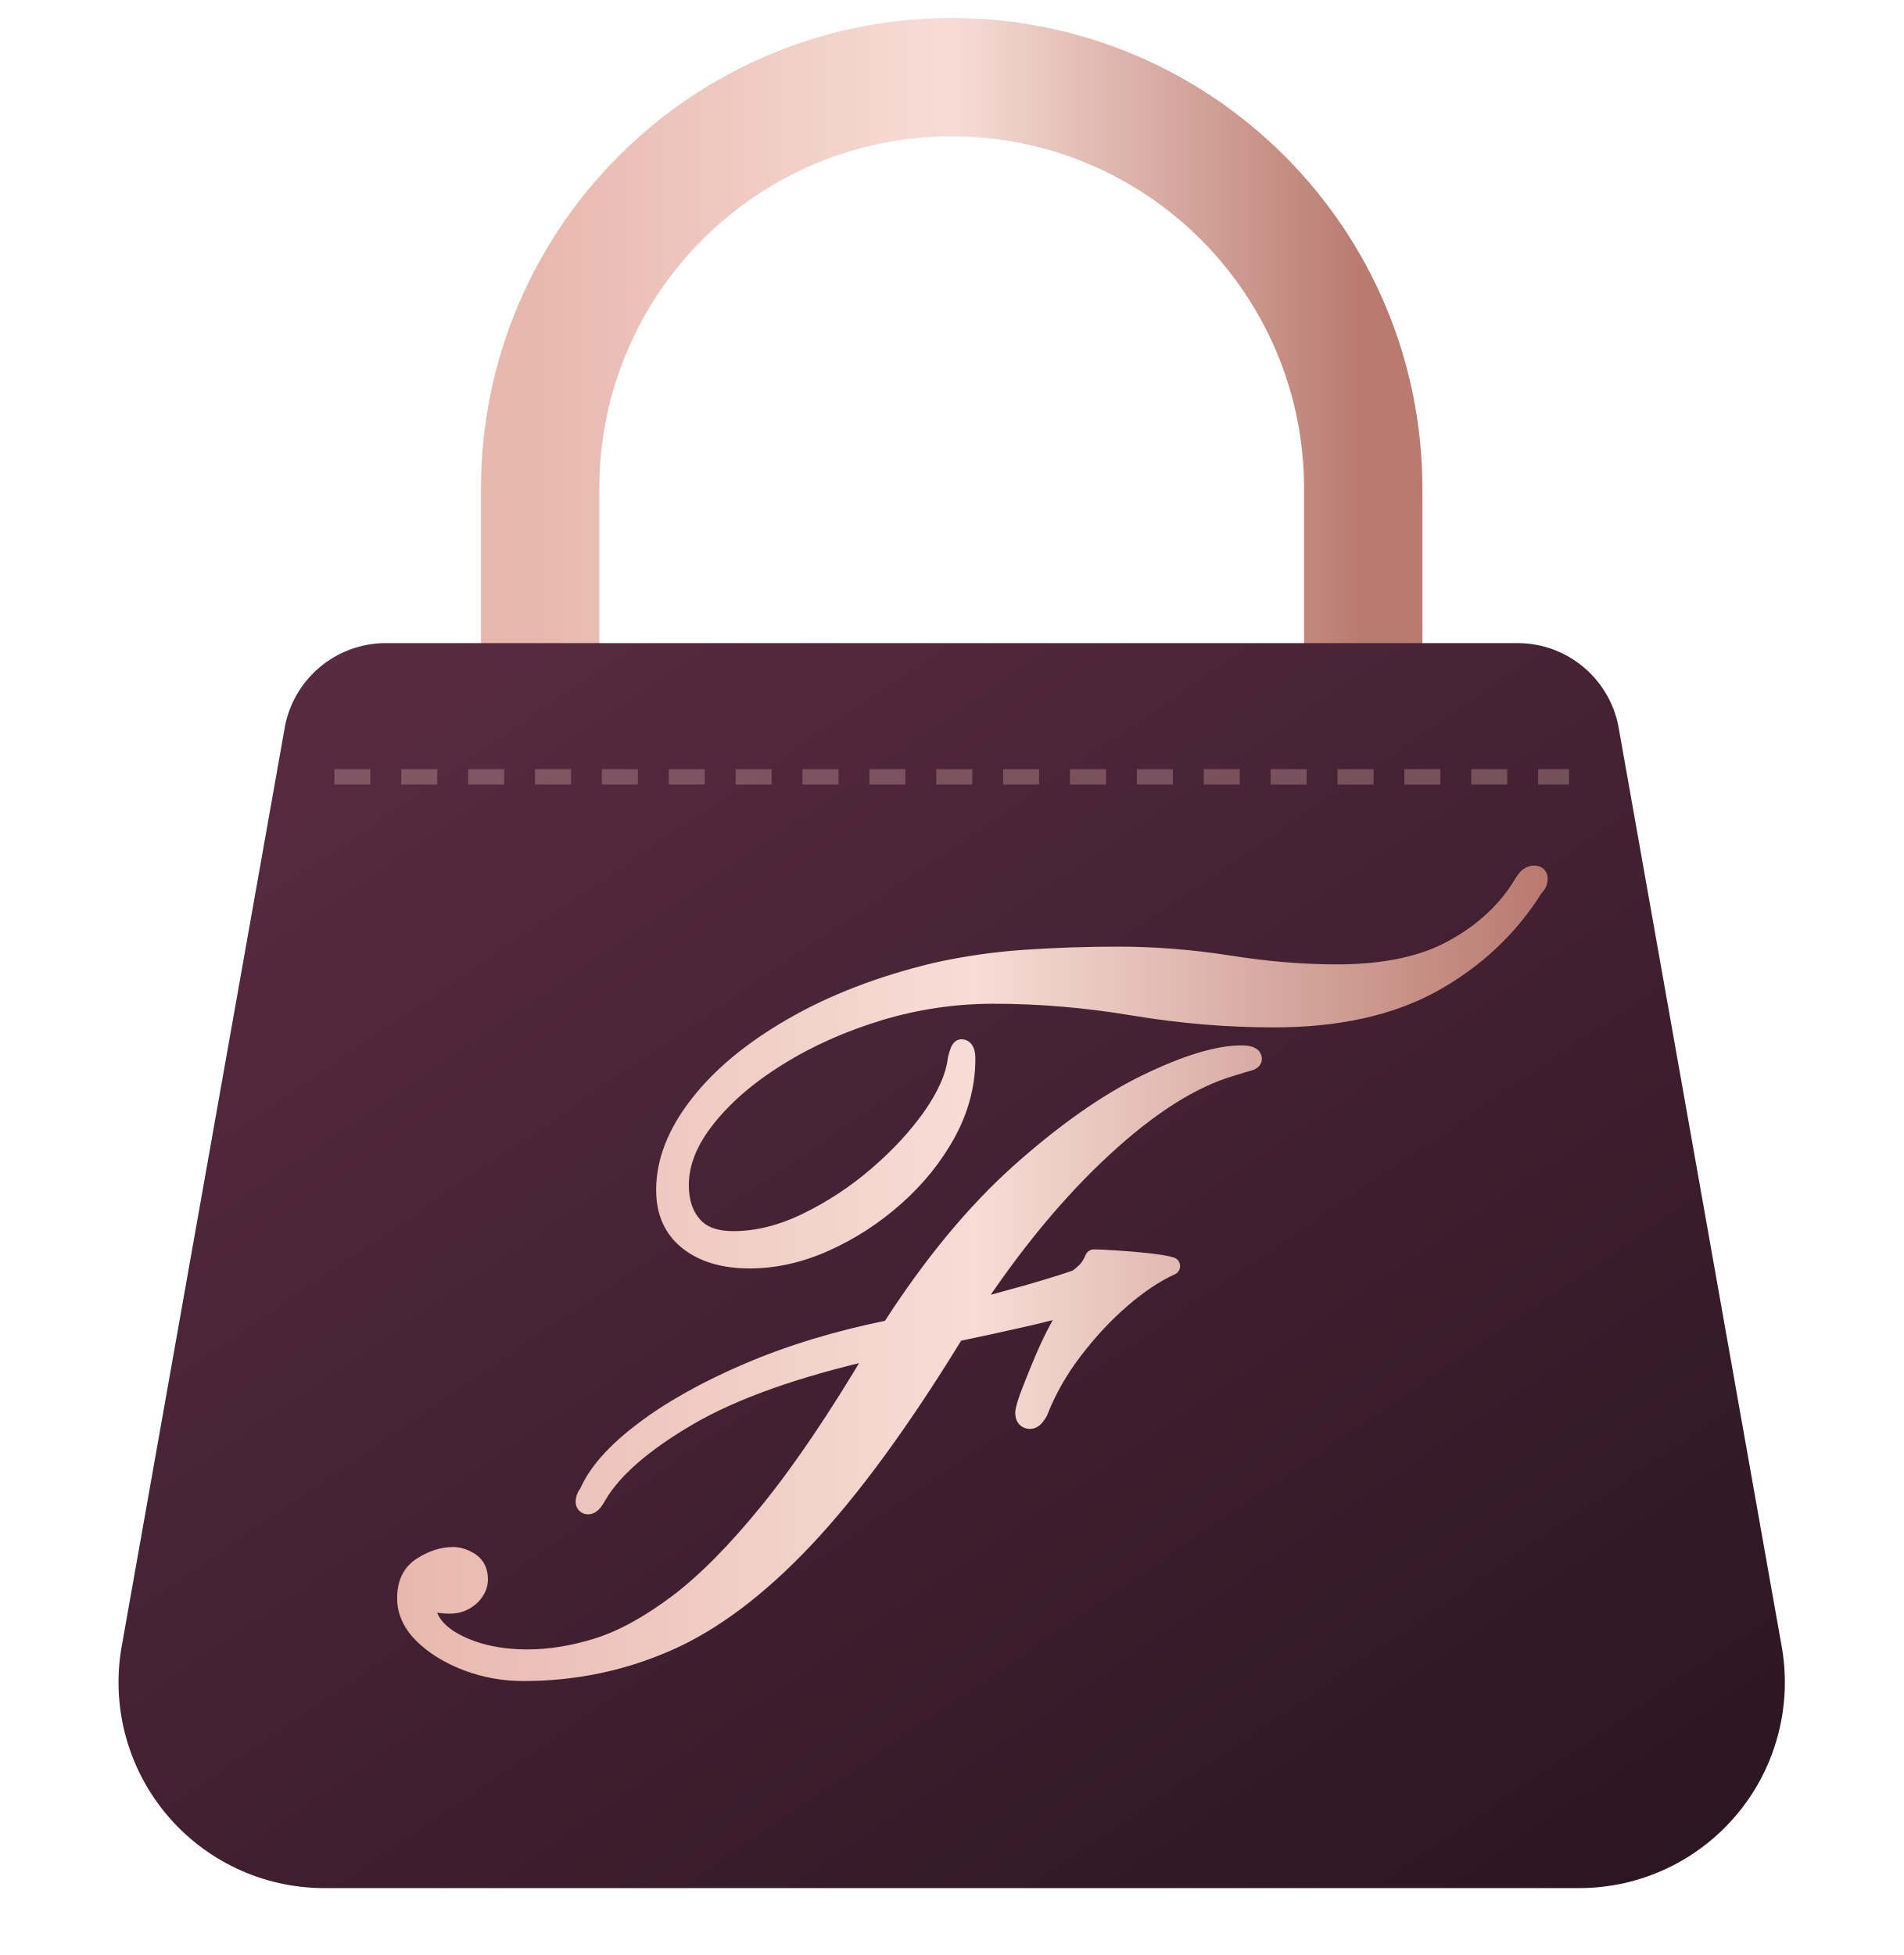
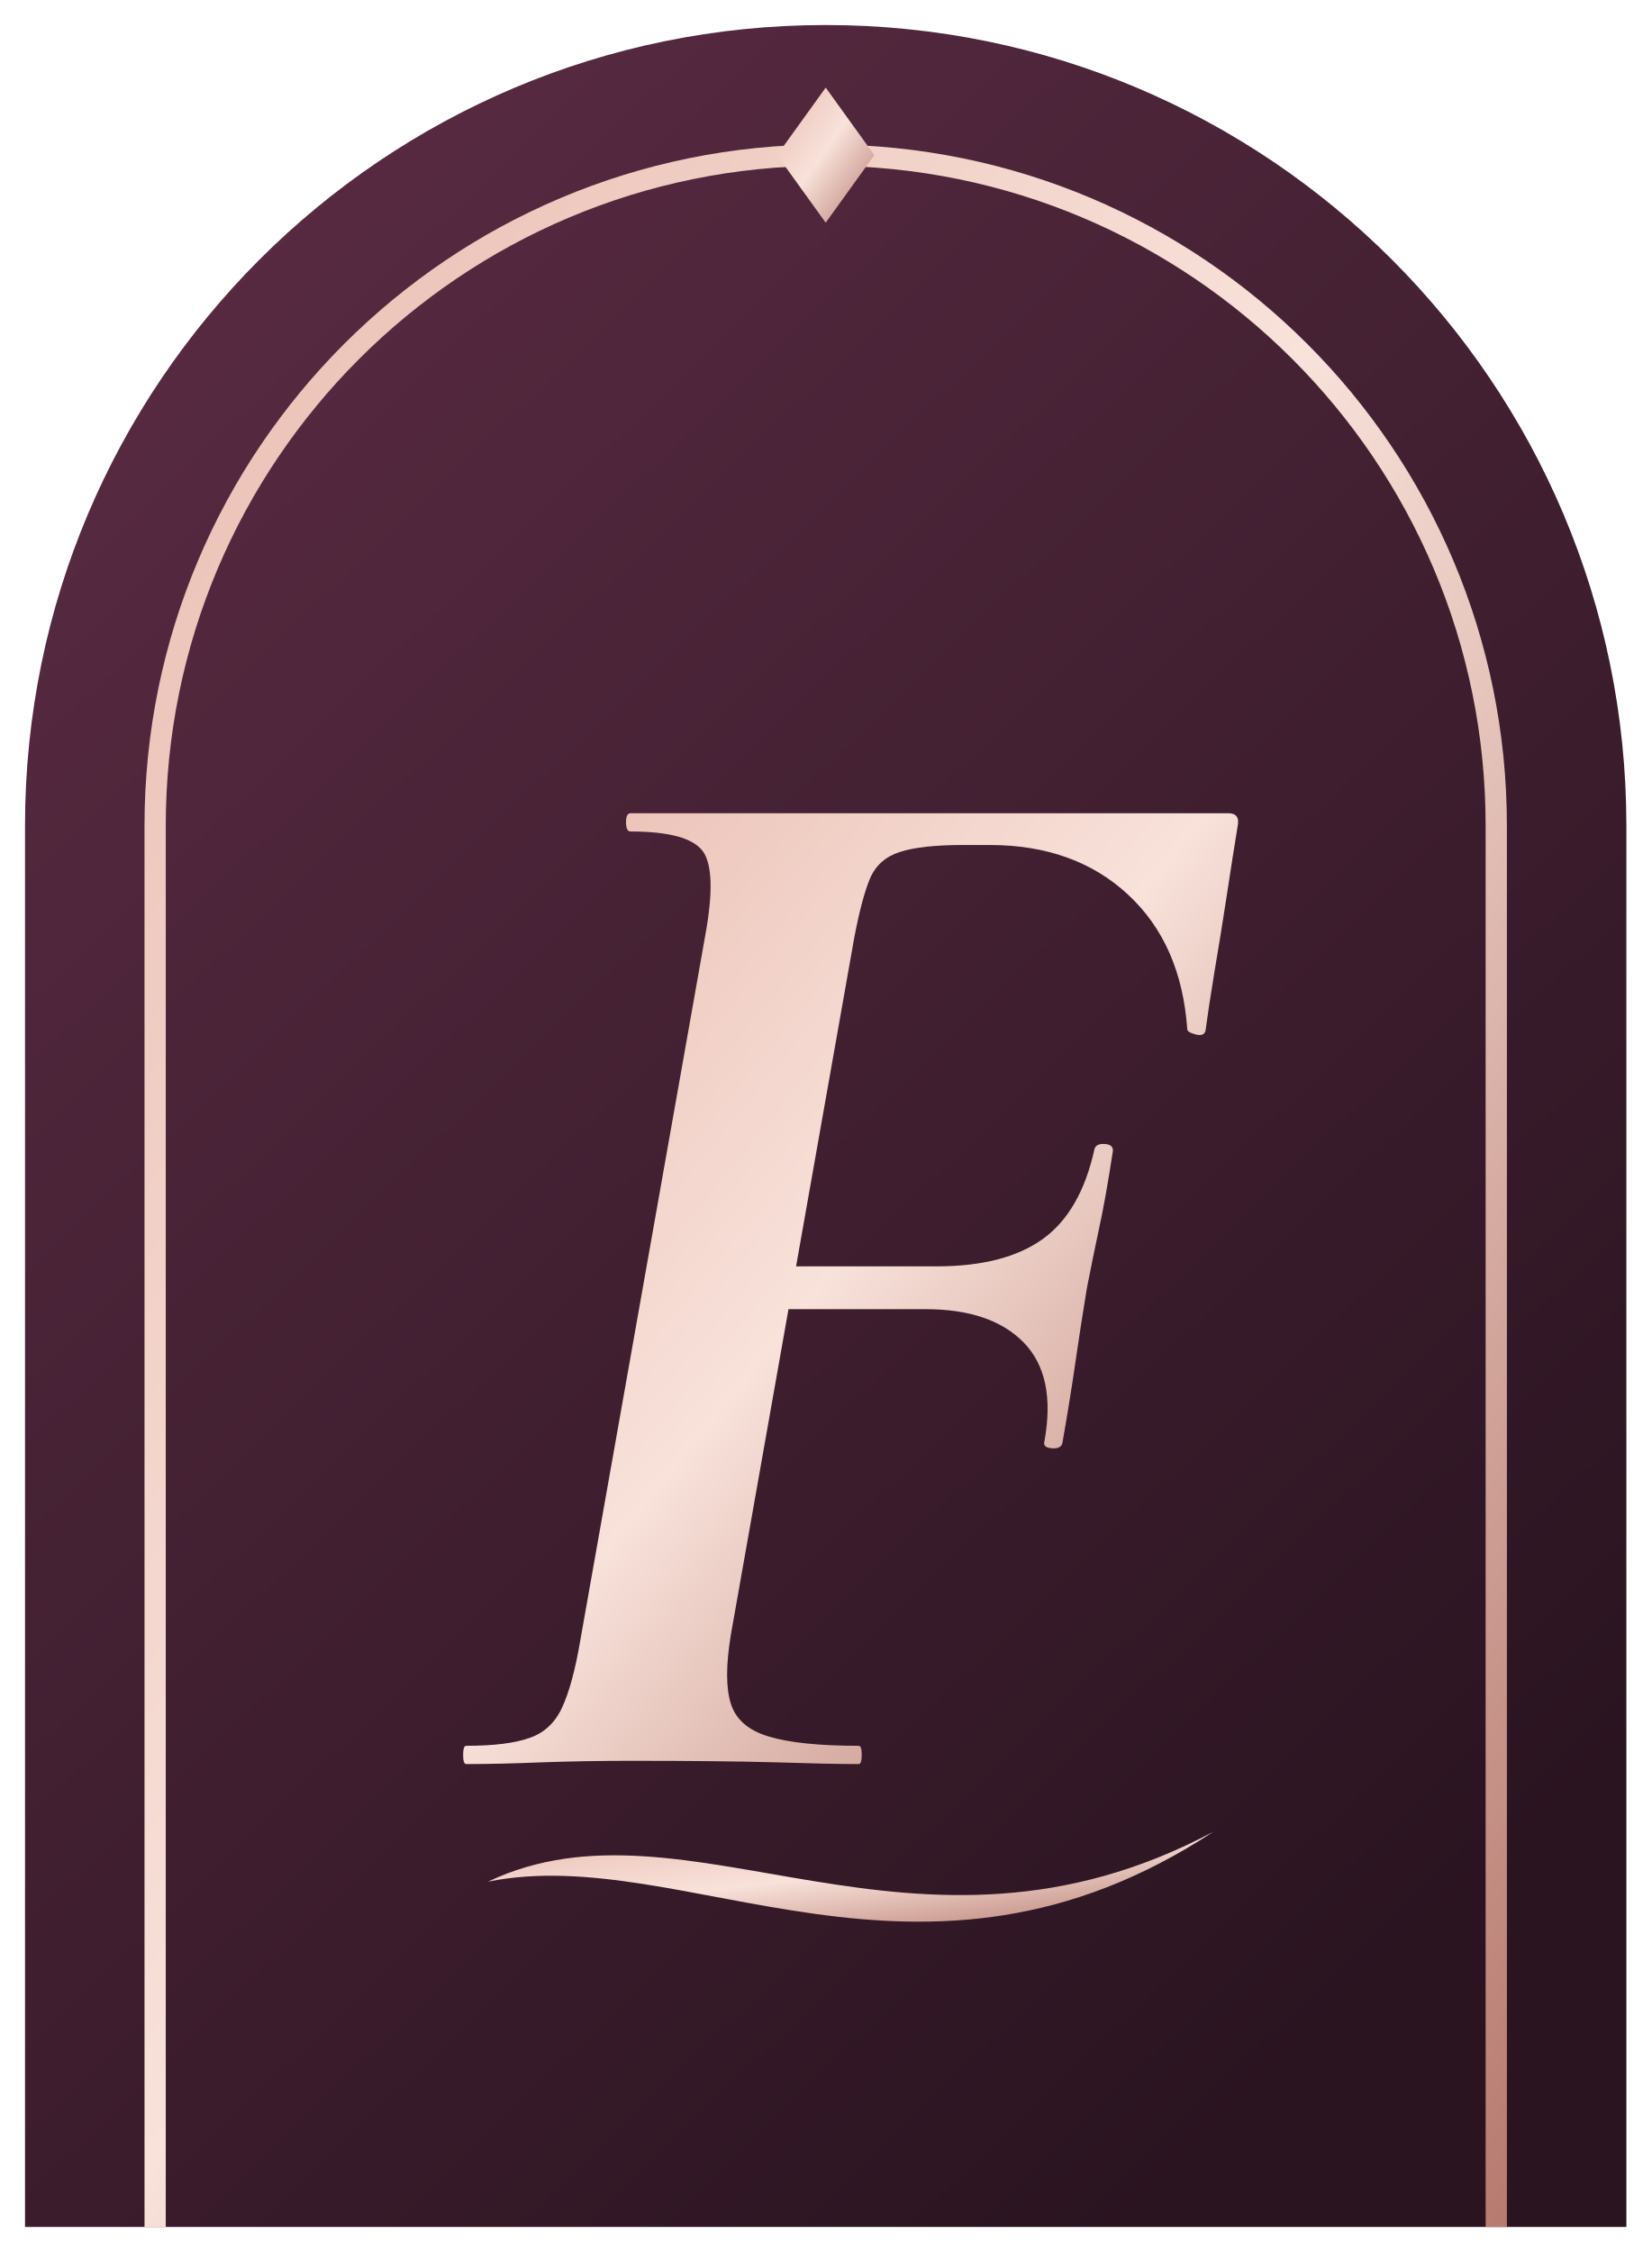
- <svg xmlns="http://www.w3.org/2000/svg" viewBox="13 17 74 76">
+ <svg xmlns="http://www.w3.org/2000/svg" viewBox="17 5 66 90">
  <defs>
-     <linearGradient id="mg" x1="0" y1="0" x2="1" y2="0">
-       <stop offset="0" stop-color="#e8b8ae" />
-       <stop offset=".5" stop-color="#f7ddd6" />
-       <stop offset="1" stop-color="#b97a70" />
+     <linearGradient id="mg" x1="0" y1="0" x2="1" y2="1">
+       <stop offset="0" stop-color="#e9bcb1" />
+       <stop offset=".48" stop-color="#f8e2da" />
+       <stop offset="1" stop-color="#b77a6f" />
    </linearGradient>
-     <linearGradient id="mb" x1="0" y1="0" x2=".9" y2="1">
-       <stop offset="0" stop-color="#5c2c44" />
-       <stop offset="1" stop-color="#2c1621" />
+     <linearGradient id="mp" x1="0" y1="0" x2=".7" y2="1">
+       <stop offset="0" stop-color="#5e2d46" />
+       <stop offset="1" stop-color="#2a1420" />
    </linearGradient>
  </defs>
-   <path d="M34 43.5V36A16 16 0 0 1 66 36V43.5" fill="none" stroke="url(#mg)" stroke-width="4.6" stroke-linecap="round" />
-   <path d="M28 42H72A4 4 0 0 1 75.95 45.4L82.25 80.9A8 8 0 0 1 74.4 90.4H25.6A8 8 0 0 1 17.75 80.9L24.05 45.4A4 4 0 0 1 28 42Z" fill="url(#mb)" />
-   <path d="M26 47.2H74" stroke="#f0c9c1" stroke-opacity="0.28" stroke-width=".6" stroke-dasharray="1.4 1.2" />
-   <path d="M42.15 65.96L42.15 65.96Q40.65 65.96 39.76 65.26Q38.86 64.56 38.86 63.26L38.86 63.26Q38.86 61.61 40.15 59.95Q41.44 58.28 43.8 56.92Q46.17 55.55 49.35 54.78L49.35 54.78Q51.09 54.39 52.88 54.27Q54.67 54.15 56.46 54.15L56.46 54.15Q58.58 54.15 60.77 54.49Q62.95 54.84 64.98 54.84L64.98 54.84Q67.8 54.84 69.55 53.85Q71.3 52.87 72.21 51.34L72.21 51.34Q72.36 51.1 72.46 51.05Q72.56 51 72.64 51L72.64 51Q72.82 51 72.82 51.14L72.82 51.14Q72.82 51.22 72.8 51.3Q72.78 51.37 72.64 51.53L72.64 51.53Q71.18 53.85 68.71 55.22Q66.24 56.59 62.52 56.59L62.52 56.59Q59.81 56.59 57.06 56.13Q54.31 55.67 51.62 55.67L51.62 55.67Q49.37 55.67 47.2 56.32Q45.02 56.98 43.27 58.07Q41.52 59.15 40.48 60.46Q39.43 61.77 39.43 63.07L39.43 63.07Q39.43 64.03 39.94 64.62Q40.44 65.21 41.52 65.21L41.52 65.21Q42.9 65.21 44.36 64.5Q45.83 63.79 47.11 62.69Q48.39 61.59 49.24 60.38Q50.08 59.17 50.2 58.16L50.2 58.16Q50.3 57.75 50.38 57.75L50.38 57.75Q50.57 57.75 50.57 58.16L50.57 58.16Q50.57 59.64 49.82 61.03Q49.06 62.42 47.81 63.53Q46.56 64.64 45.08 65.3Q43.61 65.96 42.15 65.96ZM33.35 82L33.35 82Q32.21 82 31.17 81.61Q30.12 81.21 29.45 80.56Q28.79 79.91 28.79 79.13L28.79 79.13Q28.79 78.26 29.4 77.88Q30.01 77.49 30.62 77.49L30.62 77.49Q30.95 77.49 31.29 77.71Q31.62 77.93 31.62 78.4L31.62 78.4Q31.62 78.77 31.29 79.08Q30.95 79.38 30.5 79.38L30.5 79.38Q30.24 79.38 30.01 79.34Q29.77 79.3 29.57 79.19L29.57 79.19L29.57 79.28Q29.57 80.25 30.72 80.86Q31.88 81.47 33.51 81.47L33.51 81.47Q34.83 81.47 36.26 81.02Q37.7 80.56 39.35 79.32Q40.99 78.08 42.89 75.74Q44.79 73.4 47.03 69.62L47.03 69.62Q47.03 69.6 47.13 69.46L47.13 69.46Q42.39 70.53 39.76 72.07Q37.13 73.61 36.24 75.13L36.24 75.13Q36.03 75.52 35.87 75.52L35.87 75.52Q35.73 75.52 35.73 75.37L35.73 75.37Q35.73 75.21 35.87 75.03L35.87 75.03Q36.38 73.85 38.01 72.62Q39.63 71.39 42.08 70.34Q44.53 69.29 47.52 68.68L47.52 68.68Q47.58 68.68 47.62 68.66L47.62 68.66Q50.02 64.92 52.66 62.56Q55.3 60.21 57.6 59.1Q59.9 57.99 61.26 57.99L61.26 57.99Q61.71 57.99 61.71 58.16L61.71 58.16Q61.71 58.24 61.56 58.28Q61.4 58.32 60.89 58.48L60.89 58.48Q58.58 59.15 55.89 61.64Q53.19 64.13 50.71 67.91L50.71 67.91Q51.93 67.59 53.03 67.28Q54.14 66.96 54.86 66.71L54.86 66.71Q55.04 66.59 55.22 66.41Q55.4 66.23 55.53 65.92L55.53 65.92Q55.77 65.92 56.4 65.96Q57.03 66 57.66 66.07Q58.29 66.14 58.53 66.22L58.53 66.22Q57.62 66.63 56.62 67.49Q55.61 68.36 54.75 69.49Q53.88 70.62 53.39 71.88L53.39 71.88Q53.21 72.2 53.05 72.2L53.05 72.2Q52.82 72.2 52.82 71.92L52.82 71.92Q52.82 71.8 52.98 71.33L52.98 71.33Q53.43 70.15 53.81 69.32Q54.2 68.48 54.69 67.73L54.69 67.73Q53.9 67.99 52.67 68.26Q51.44 68.54 50.14 68.81L50.14 68.81L50.06 68.95Q46.99 73.95 44.31 76.8Q41.62 79.66 38.97 80.83Q36.32 82 33.35 82Z" fill="url(#mg)" stroke="url(#mg)" stroke-width=".7" stroke-linejoin="round" />
+   <path d="M18 94V38A32 32 0 0 1 82 38V94Z" fill="url(#mp)" />
+   <path d="M23.2 94V38A26.8 26.8 0 0 1 76.8 38V94" fill="none" stroke="url(#mg)" stroke-opacity="1" stroke-width=".85" />
+   <path d="M50 8.5L51.944 11.2L50 13.9L48.056 11.2Z" fill="url(#mg)" />
+   <path d="M35.63 75.50L35.63 75.50Q35.51 75.50 35.51 75.13Q35.51 74.77 35.63 74.77L35.63 74.77Q37.27 74.77 38.15 74.46Q39.04 74.16 39.46 73.25Q39.89 72.33 40.19 70.57L40.19 70.57L45.18 42.42Q45.66 39.81 45.09 39.02Q44.51 38.23 42.20 38.23L42.20 38.23Q42.02 38.23 42.02 37.86Q42.02 37.50 42.20 37.50L42.20 37.50L66.09 37.50Q66.58 37.50 66.46 38.04L66.46 38.04Q66.27 39.20 66.03 40.78Q65.79 42.36 65.54 43.82Q65.30 45.28 65.18 46.19L65.18 46.19Q65.12 46.43 64.78 46.34Q64.45 46.25 64.45 46.13L64.45 46.13Q64.21 42.72 62.08 40.75Q59.95 38.77 56.55 38.77L56.55 38.77L55.51 38.77Q53.81 38.77 52.96 39.05Q52.11 39.32 51.77 40.11Q51.44 40.90 51.14 42.48L51.14 42.48L46.21 70.33Q45.91 72.15 46.21 73.09Q46.51 74.04 47.73 74.40Q48.95 74.77 51.32 74.77L51.32 74.77Q51.44 74.77 51.44 75.13Q51.44 75.50 51.32 75.50L51.32 75.50Q50.16 75.50 47.97 75.43Q45.78 75.37 42.26 75.37L42.26 75.37Q40.37 75.37 38.67 75.43Q36.97 75.50 35.63 75.50ZM59.46 62.67L59.46 62.67Q59.40 62.91 59.04 62.88Q58.67 62.85 58.74 62.61L58.74 62.61Q59.22 59.99 57.91 58.65Q56.61 57.32 53.99 57.32L53.99 57.32L45.91 57.32L46.09 55.61L54.42 55.61Q57.15 55.61 58.67 54.52Q60.19 53.43 60.74 50.93L60.74 50.93Q60.80 50.69 61.17 50.72Q61.53 50.75 61.47 51.05L61.47 51.05Q61.17 53.00 60.92 54.12Q60.68 55.25 60.44 56.47L60.44 56.47Q60.19 57.99 59.98 59.44Q59.77 60.90 59.46 62.67Z" fill="url(#mg)" />
+   <path d="M36.5 80.2C44.5 76.4 53.5 84.6 65.5 78.2C53.8 85.9 44.4 78.6 36.5 80.2Z" fill="url(#mg)" />
</svg>
